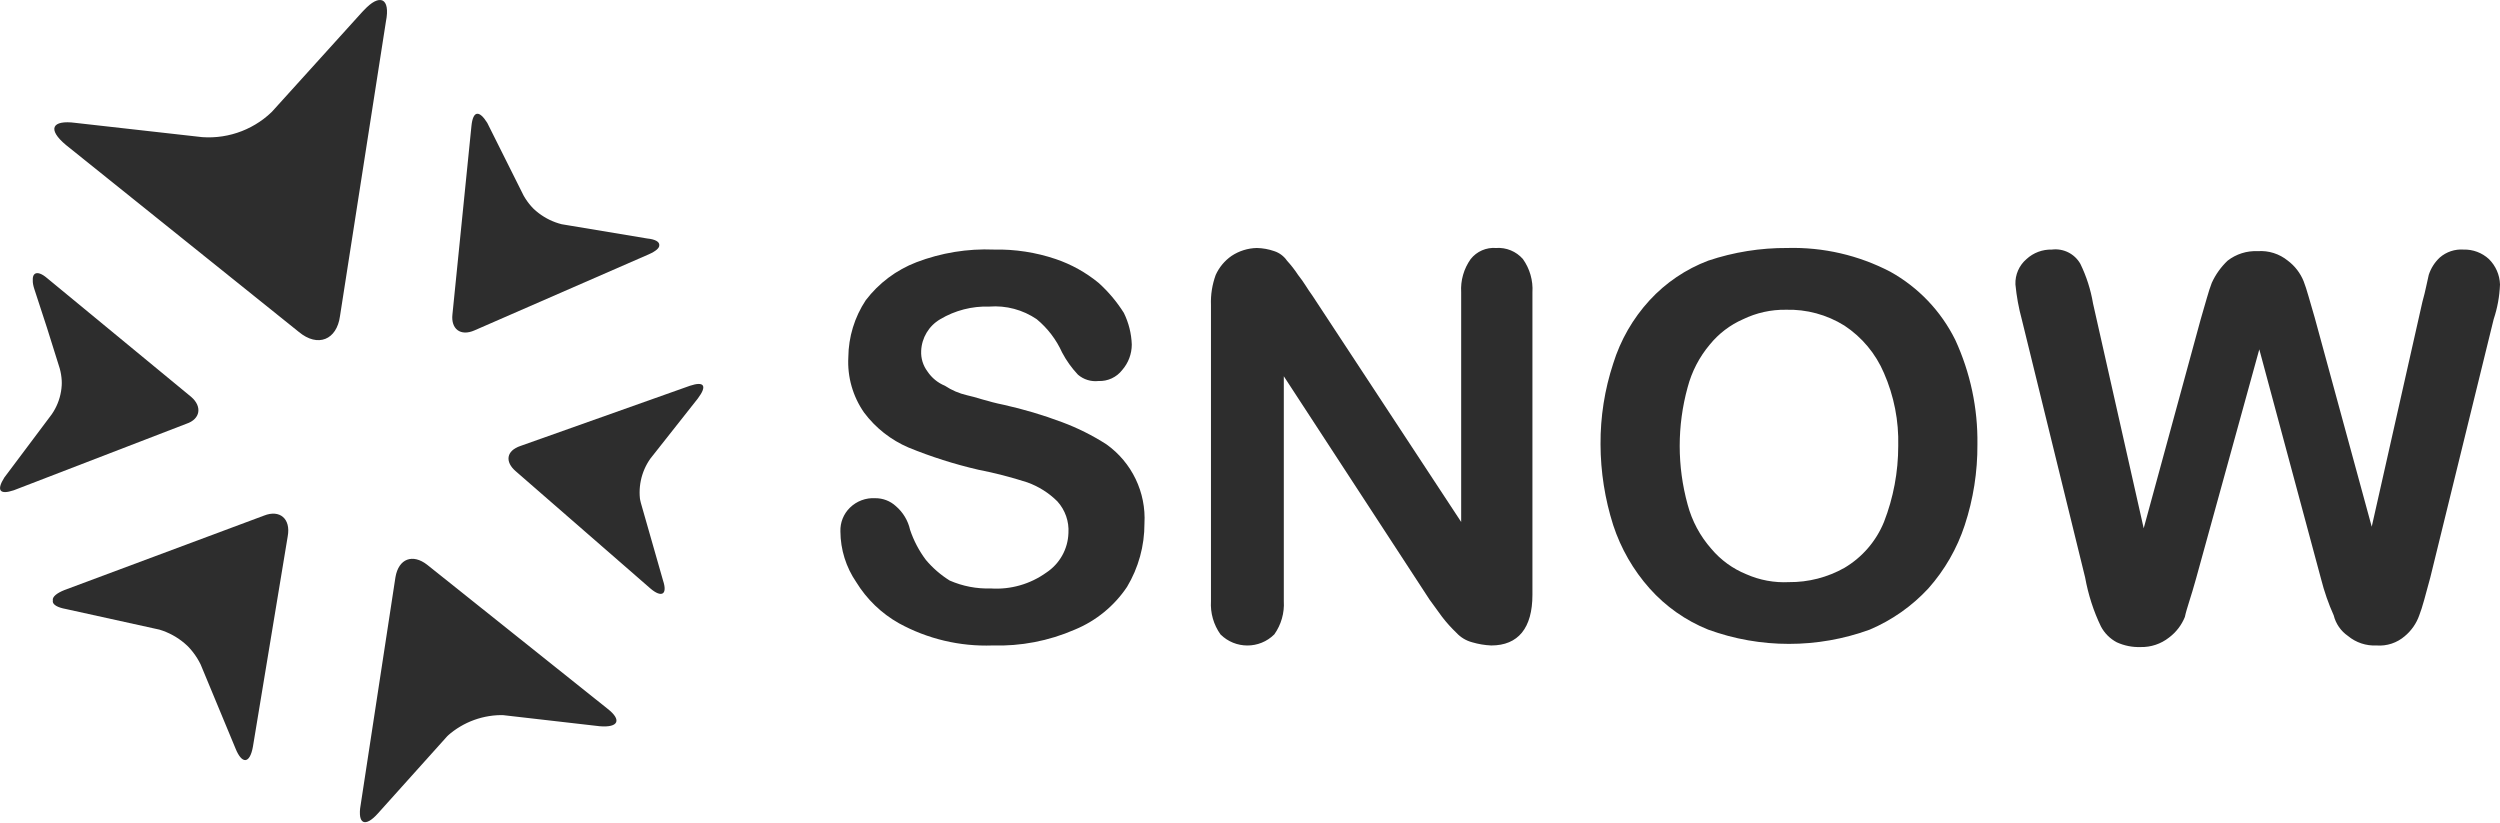
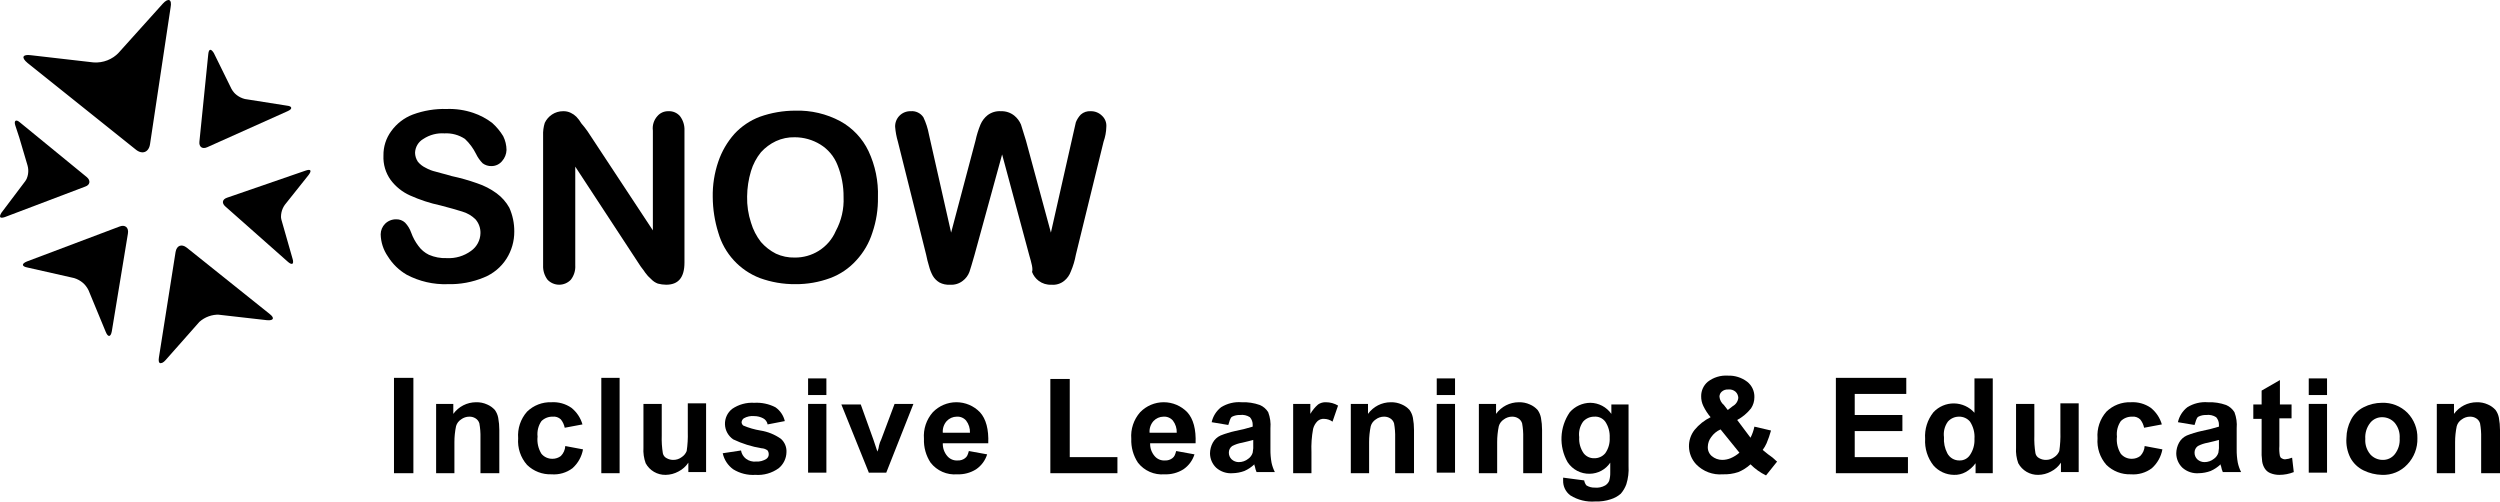
- <svg xmlns="http://www.w3.org/2000/svg" id="Layer_1" data-name="Layer 1" viewBox="0 0 157.87 51.92">
-   <defs>
-     <style>.cls-1{fill:#2d2d2d;}</style>
-   </defs>
-   <path class="cls-1" d="M27.1,42.8c1-.4,1.7.2,1.5,1.3L26.4,57.4c-.2,1.1-.7,1.1-1.1.1l-2.2-5.3a4.43,4.43,0,0,0-2.7-2.3l-5.8-1.3c-1.1-.2-1.1-.7-.1-1.1l12.6-4.7c1-.4,1.7.2,1.5,1.3L26.4,57.4c-.2,1.1-.7,1.1-1.1.1l-2.1-5.2A4.43,4.43,0,0,0,20.5,50l-5.9-1.3c-1.1-.2-1.1-.7-.1-1.1Z" transform="translate(-10.43 -10.24)" />
-   <path class="cls-1" d="M40.4,31.1c-.9.4-1.5-.1-1.4-1l1.2-11.9c.1-1,.5-1,1-.2l2.3,4.6A4,4,0,0,0,46,24.5l5.3.8c1,.1,1,.6.1,1l-11,4.8c-.9.4-1.5-.1-1.4-1l1.2-11.9c.1-1,.5-1,1-.2l2.2,4.5a4,4,0,0,0,2.5,1.9l5.4.9c1,.2,1,.6.1,1Z" transform="translate(-10.43 -10.24)" />
-   <path class="cls-1" d="M35.4,46.7c.2-1.2,1.1-1.5,2-.8L48.8,55c.9.7.7,1.2-.5,1.1l-6.1-.7a4.82,4.82,0,0,0-3.6,1.4l-4.3,4.8c-.8.9-1.3.7-1.1-.5l2.2-14.4c.2-1.2,1.1-1.5,2-.8L48.8,55c.9.7.7,1.2-.5,1.1l-6-.7a5.15,5.15,0,0,0-3.6,1.3l-4.4,4.9c-.8.9-1.3.6-1.1-.5Z" transform="translate(-10.43 -10.24)" />
-   <path class="cls-1" d="M31.9,30.2c-.2,1.5-1.4,2-2.6,1L14.6,19.4c-1.2-1-.9-1.6.6-1.4l8,.9a5.75,5.75,0,0,0,4.6-1.8l5.6-6.2c1-1.1,1.7-.8,1.4.7L31.9,30.2c-.2,1.5-1.4,2-2.6,1L14.6,19.4c-1.2-1-.9-1.6.6-1.4L23,19a6,6,0,0,0,4.6-1.7L33.3,11c1-1.1,1.7-.8,1.4.7Z" transform="translate(-10.43 -10.24)" />
-   <path class="cls-1" d="M22.5,35.3c.7.6.6,1.4-.3,1.7L11.3,41.2c-.9.3-1.1,0-.6-.8l3-4a3.58,3.58,0,0,0,.5-3l-1.6-4.9c-.3-.9.1-1.2.8-.6l9.1,7.4c.7.6.6,1.4-.3,1.7L11.3,41.2c-.9.3-1.1,0-.6-.8l3-3.9a3.58,3.58,0,0,0,.5-3l-1.6-5.1c-.3-.9.1-1.2.8-.6Z" transform="translate(-10.43 -10.24)" />
-   <path class="cls-1" d="M43,40c-.7-.6-.6-1.3.3-1.6L54,34.6c.9-.3,1.1,0,.5.8l-3,3.8a3.7,3.7,0,0,0-.6,2.9l1.4,4.8c.3.9-.1,1.1-.8.5L43,40c-.7-.6-.6-1.3.3-1.6L54,34.6c.9-.3,1.1,0,.5.8l-3,3.7a3.34,3.34,0,0,0-.6,2.9l1.4,4.9c.3.9-.1,1.1-.8.5Z" transform="translate(-10.43 -10.24)" />
-   <path class="cls-1" d="M82.7,43.3a7.74,7.74,0,0,1-1.1,4A7.33,7.33,0,0,1,78.3,50a12.07,12.07,0,0,1-5.2,1,11.44,11.44,0,0,1-5.9-1.4A7.46,7.46,0,0,1,64.5,47a5.72,5.72,0,0,1-1-3.2,2,2,0,0,1,.6-1.5,2.11,2.11,0,0,1,1.6-.6,1.9,1.9,0,0,1,1.3.5,2.75,2.75,0,0,1,.9,1.5,6.74,6.74,0,0,0,1,1.9,6.39,6.39,0,0,0,1.5,1.3,6,6,0,0,0,2.6.5,5.4,5.4,0,0,0,3.5-1,3.11,3.11,0,0,0,1.4-2.5,2.72,2.72,0,0,0-.7-2,5.16,5.16,0,0,0-1.9-1.2,27,27,0,0,0-3.1-.8,28.68,28.68,0,0,1-4.4-1.4A6.89,6.89,0,0,1,65,36.3a5.58,5.58,0,0,1-1-3.5,6.63,6.63,0,0,1,1.1-3.6,7.32,7.32,0,0,1,3.2-2.4,12.3,12.3,0,0,1,4.9-.8,11.42,11.42,0,0,1,3.9.6,8.65,8.65,0,0,1,2.7,1.5A9,9,0,0,1,81.4,30a4.92,4.92,0,0,1,.5,2,2.45,2.45,0,0,1-.6,1.6,1.8,1.8,0,0,1-1.5.7,1.7,1.7,0,0,1-1.3-.4,6.38,6.38,0,0,1-1-1.4,5.84,5.84,0,0,0-1.6-2.1,4.68,4.68,0,0,0-3-.8,5.69,5.69,0,0,0-3.1.8,2.43,2.43,0,0,0-1.2,2,2,2,0,0,0,.4,1.3,2.44,2.44,0,0,0,1.1.9,4.24,4.24,0,0,0,1.4.6c.5.1,1.3.4,2.3.6a27.35,27.35,0,0,1,3.7,1.1,14.61,14.61,0,0,1,2.8,1.4,5.74,5.74,0,0,1,2.4,5Z" transform="translate(-10.43 -10.24)" />
-   <path class="cls-1" d="M93.3,28.9l9.4,14.3V28.7a3.28,3.28,0,0,1,.6-2.1,1.86,1.86,0,0,1,1.6-.7,2.06,2.06,0,0,1,1.7.7,3.28,3.28,0,0,1,.6,2.1V47.8c0,2.1-.9,3.2-2.6,3.2a5,5,0,0,1-1.2-.2,2.07,2.07,0,0,1-1-.6,9,9,0,0,1-.9-1c-.3-.4-.5-.7-.8-1.1L91.5,34V48.2a3.28,3.28,0,0,1-.6,2.1,2.41,2.41,0,0,1-3.4,0,3.28,3.28,0,0,1-.6-2.1V29.5a5,5,0,0,1,.3-1.9,2.94,2.94,0,0,1,1-1.2,3,3,0,0,1,1.6-.5,3.59,3.59,0,0,1,1.1.2,1.56,1.56,0,0,1,.8.6,7.05,7.05,0,0,1,.7.9C92.8,28.1,93,28.5,93.3,28.9Z" transform="translate(-10.43 -10.24)" />
-   <path class="cls-1" d="M123.3,25.9a13.28,13.28,0,0,1,6.5,1.5,10,10,0,0,1,4.1,4.3,15.26,15.26,0,0,1,1.4,6.6,16,16,0,0,1-.8,5.1,11.33,11.33,0,0,1-2.3,4,10.79,10.79,0,0,1-3.7,2.6,14.9,14.9,0,0,1-10.2,0,9.91,9.91,0,0,1-3.7-2.6,11.33,11.33,0,0,1-2.3-4,17,17,0,0,1-.8-5.1,16,16,0,0,1,.8-5.1,10.51,10.51,0,0,1,2.3-4,9.7,9.7,0,0,1,3.7-2.5A15.42,15.42,0,0,1,123.3,25.9Zm7,12.5a10.78,10.78,0,0,0-.9-4.6,6.76,6.76,0,0,0-2.5-3,6.63,6.63,0,0,0-3.7-1,6,6,0,0,0-2.7.6,5.6,5.6,0,0,0-2.1,1.6,6.91,6.91,0,0,0-1.4,2.7,13.94,13.94,0,0,0,0,7.4,6.9,6.9,0,0,0,1.5,2.8,5.67,5.67,0,0,0,2.2,1.6,5.92,5.92,0,0,0,2.7.5,7,7,0,0,0,3.5-.9,6,6,0,0,0,2.5-2.9A13.24,13.24,0,0,0,130.3,38.4Z" transform="translate(-10.43 -10.24)" />
-   <path class="cls-1" d="M157,46.8l-3.9-14.5-4,14.5c-.3,1.1-.6,1.9-.7,2.4a3.05,3.05,0,0,1-1,1.3,2.79,2.79,0,0,1-1.8.6,3.34,3.34,0,0,1-1.5-.3,2.4,2.4,0,0,1-1-1,11.64,11.64,0,0,1-.6-1.5,12.44,12.44,0,0,1-.4-1.6l-4-16.3a13.06,13.06,0,0,1-.4-2.2,2,2,0,0,1,.7-1.6A2.27,2.27,0,0,1,140,26a1.81,1.81,0,0,1,1.8.9,9.17,9.17,0,0,1,.8,2.5l3.2,14.2,3.6-13.2c.3-1,.5-1.8.7-2.3a4.51,4.51,0,0,1,1-1.4,2.88,2.88,0,0,1,1.9-.6,2.71,2.71,0,0,1,1.9.6,3.05,3.05,0,0,1,1,1.3c.2.5.4,1.3.7,2.3l3.6,13.2,3.2-14.2c.2-.7.3-1.3.4-1.7a2.59,2.59,0,0,1,.7-1.1A2.07,2.07,0,0,1,166,26a2.27,2.27,0,0,1,1.6.6,2.36,2.36,0,0,1,.7,1.6,7.87,7.87,0,0,1-.4,2.2l-4,16.3c-.3,1.1-.5,1.9-.7,2.4a3,3,0,0,1-.9,1.3,2.44,2.44,0,0,1-1.8.6,2.61,2.61,0,0,1-1.8-.6,2.22,2.22,0,0,1-.9-1.3A14,14,0,0,1,157,46.8Z" transform="translate(-10.43 -10.24)" />
+ <svg xmlns="http://www.w3.org/2000/svg" id="Layer_1" data-name="Layer 1" viewBox="0 0 450.97 90.46">
+   <path d="M54.5,44.5c-.9.4-1.5-.1-1.4-1l1.6-15.8c.1-1,.5-1,1-.2L58.9,34a4,4,0,0,0,2.5,1.9L68.9,37c1,.1,1,.6.1,1L54.5,44.5c-.9.4-1.5-.1-1.4-1l1.6-15.8c.1-1,.5-1,1-.2l3.1,6.4a4,4,0,0,0,2.5,1.9L68.9,37c1,.2,1,.6.1,1Z" transform="translate(-17.13 -17.94)" />
+   <path d="M48.8,63.4c.2-1.2,1.1-1.5,2-.8l15,12c.9.7.7,1.2-.5,1.1l-8.8-1a4.82,4.82,0,0,0-3.6,1.4l-6,6.8c-.8.9-1.3.7-1.1-.5l3-19c.2-1.2,1.1-1.5,2-.8l15,12c.9.7.7,1.2-.5,1.1l-8.6-1A5.15,5.15,0,0,0,53.1,76L47,82.9c-.8.9-1.3.6-1.1-.5Z" transform="translate(-17.13 -17.94)" />
+   <path d="M32.8,49.9c.7.6.6,1.4-.3,1.7L18,57.1c-.9.3-1.1,0-.6-.8l4.3-5.7a3.58,3.58,0,0,0,.5-3l-2.3-7c-.3-.9.1-1.2.8-.6l12.1,9.9c.7.6.6,1.4-.3,1.7L18,57.1c-.9.3-1.1,0-.6-.8l4.2-5.5a3.58,3.58,0,0,0,.5-3L20,40.7c-.3-.9.1-1.2.8-.6Z" transform="translate(-17.13 -17.94)" />
+   <path d="M38.7,58.8c1-.4,1.7.2,1.5,1.3L37.3,77.7c-.2,1.1-.7,1.1-1.1.1l-3.1-7.5A4.43,4.43,0,0,0,30.4,68l-8.3-1.8C21,66,21,65.5,22,65.1l16.7-6.3c1-.4,1.7.2,1.5,1.3L37.3,77.7c-.2,1.1-.7,1.1-1.1.1l-3-7.4a4.43,4.43,0,0,0-2.7-2.3l-8.4-1.9C21,66,21,65.5,22,65.1Z" transform="translate(-17.13 -17.94)" />
+   <path d="M44.2,43.9c-.2,1.5-1.4,2-2.6,1L22.1,29.3c-1.2-1-.9-1.6.6-1.4L34,29.2a5.75,5.75,0,0,0,4.6-1.8l7.9-8.8c1-1.1,1.7-.8,1.4.7L44.2,43.9c-.2,1.5-1.4,2-2.6,1L22.1,29.3c-1.2-1-.9-1.6.6-1.4l11.1,1.4a6,6,0,0,0,4.6-1.7l8.1-9c1-1.1,1.7-.8,1.4.7Z" transform="translate(-17.13 -17.94)" />
+   <path d="M57.8,55.2c-.7-.6-.6-1.3.3-1.6l14.2-4.9c.9-.3,1.1,0,.5.8l-4.3,5.4a3.7,3.7,0,0,0-.6,2.9l2,6.9c.3.9-.1,1.1-.8.5l-11.3-10c-.7-.6-.6-1.3.3-1.6l14.2-4.9c.9-.3,1.1,0,.5.8l-4.3,5.2a3.34,3.34,0,0,0-.6,2.9l2,7c.3.9-.1,1.1-.8.5Z" transform="translate(-17.13 -17.94)" />
+   <path d="M109.9,59.7a9.06,9.06,0,0,1-1.4,4.9,8.69,8.69,0,0,1-4.1,3.4,16,16,0,0,1-6.5,1.2,14.73,14.73,0,0,1-7.4-1.7,9.75,9.75,0,0,1-3.4-3.3,7.27,7.27,0,0,1-1.3-4,2.73,2.73,0,0,1,.8-1.9,2.79,2.79,0,0,1,2-.8,2.27,2.27,0,0,1,1.6.6,5,5,0,0,1,1.1,1.8,8.91,8.91,0,0,0,1.3,2.4,5.07,5.07,0,0,0,1.9,1.6,7.31,7.31,0,0,0,3.2.6,6.78,6.78,0,0,0,4.4-1.3,4,4,0,0,0,1.7-3.2,3.66,3.66,0,0,0-.9-2.5,5.66,5.66,0,0,0-2.4-1.4c-1-.3-2.3-.7-3.9-1.1a27.28,27.28,0,0,1-5.5-1.8,8.89,8.89,0,0,1-3.5-2.8A7,7,0,0,1,86.3,46a7.22,7.22,0,0,1,1.4-4.4,8.54,8.54,0,0,1,3.9-3,16.26,16.26,0,0,1,6.1-1,13.51,13.51,0,0,1,4.8.7,12,12,0,0,1,3.4,1.8,10.61,10.61,0,0,1,2,2.4,5.73,5.73,0,0,1,.6,2.5,3.18,3.18,0,0,1-.8,2,2.46,2.46,0,0,1-1.9.9,2.54,2.54,0,0,1-1.6-.5,6.21,6.21,0,0,1-1.2-1.7,9.49,9.49,0,0,0-2-2.7,6.06,6.06,0,0,0-3.7-1,6.13,6.13,0,0,0-3.8,1A3,3,0,0,0,92,45.5a3,3,0,0,0,.5,1.6,4,4,0,0,0,1.4,1.1,6.7,6.7,0,0,0,1.8.7c.6.2,1.6.4,2.9.8a37.07,37.07,0,0,1,4.6,1.3,12.72,12.72,0,0,1,3.5,1.8,8.15,8.15,0,0,1,2.3,2.6A10.36,10.36,0,0,1,109.9,59.7Z" transform="translate(-17.13 -17.94)" />
+   <path d="M123.1,41.6l11.8,17.9v-18a3.26,3.26,0,0,1,.8-2.6,2.52,2.52,0,0,1,2-.9,2.58,2.58,0,0,1,2.1.9,4,4,0,0,1,.8,2.6V65.3c0,2.7-1.1,4-3.3,4a6.05,6.05,0,0,1-1.5-.2,3.17,3.17,0,0,1-1.2-.8,6.53,6.53,0,0,1-1.1-1.2c-.3-.5-.7-.9-1-1.4L120.9,48V65.8a3.84,3.84,0,0,1-.8,2.6,2.9,2.9,0,0,1-4.2,0,4,4,0,0,1-.8-2.6V42.4a6.71,6.71,0,0,1,.3-2.3,3.74,3.74,0,0,1,1.3-1.5,3.61,3.61,0,0,1,2-.6,2.9,2.9,0,0,1,1.4.3,3.59,3.59,0,0,1,1,.7,6.23,6.23,0,0,1,.9,1.2A17.1,17.1,0,0,1,123.1,41.6Z" transform="translate(-17.13 -17.94)" />
+   <path d="M160.6,37.9a16.17,16.17,0,0,1,8.1,1.9,12.09,12.09,0,0,1,5.1,5.4,18.12,18.12,0,0,1,1.7,8.3,18.69,18.69,0,0,1-1,6.4,13.16,13.16,0,0,1-2.9,5,11.93,11.93,0,0,1-4.7,3.2,17.69,17.69,0,0,1-6.3,1.1,18.26,18.26,0,0,1-6.4-1.1,12.45,12.45,0,0,1-7.5-8.2,22,22,0,0,1-1-6.4,18.69,18.69,0,0,1,1-6.4,14.61,14.61,0,0,1,2.9-5,12.09,12.09,0,0,1,4.6-3.1A19.11,19.11,0,0,1,160.6,37.9Zm8.7,15.6a15,15,0,0,0-1.1-5.8,7.59,7.59,0,0,0-3.1-3.7,8.83,8.83,0,0,0-4.6-1.3,7.67,7.67,0,0,0-3.4.7,8.62,8.62,0,0,0-2.7,2,9.94,9.94,0,0,0-1.8,3.4,16.44,16.44,0,0,0-.7,4.6,14.05,14.05,0,0,0,.7,4.7,10.48,10.48,0,0,0,1.8,3.5,9,9,0,0,0,2.7,2.1,7.67,7.67,0,0,0,3.4.7,8,8,0,0,0,4.3-1.2,7.88,7.88,0,0,0,3.1-3.6A11.72,11.72,0,0,0,169.3,53.5Z" transform="translate(-17.13 -17.94)" />
+   <path d="M202.8,64l-4.9-18.2-5,18.2q-.6,2.1-.9,3a3.57,3.57,0,0,1-1.2,1.6,3.33,3.33,0,0,1-2.3.7,3.58,3.58,0,0,1-1.9-.4,3.45,3.45,0,0,1-1.2-1.2,7.51,7.51,0,0,1-.7-1.8,19.45,19.45,0,0,1-.5-2l-5.1-20.4a13.15,13.15,0,0,1-.5-2.7,2.73,2.73,0,0,1,2.8-2.8,2.48,2.48,0,0,1,2.3,1.1,12.52,12.52,0,0,1,1,3.1l4,17.7,4.4-16.6a17,17,0,0,1,.9-2.9,4.31,4.31,0,0,1,1.3-1.7,3.61,3.61,0,0,1,2.4-.7,3.65,3.65,0,0,1,2.4.8,4.19,4.19,0,0,1,1.2,1.6c.2.6.5,1.6.9,2.9l4.5,16.6,4-17.7c.2-.9.4-1.7.5-2.2a4.19,4.19,0,0,1,.9-1.4,2.44,2.44,0,0,1,1.8-.6,2.79,2.79,0,0,1,2,.8,2.44,2.44,0,0,1,.8,2,8.61,8.61,0,0,1-.5,2.7l-5,20.4a13.79,13.79,0,0,1-.9,3,3.82,3.82,0,0,1-1.2,1.7,3.17,3.17,0,0,1-2.3.7,3.51,3.51,0,0,1-2.3-.7,3.57,3.57,0,0,1-1.2-1.6C203.5,66.4,203.2,65.4,202.8,64Z" transform="translate(-17.13 -17.94)" />
+   <path d="M88.2,103.3V86.1h3.5v17.2Z" transform="translate(-17.13 -17.94)" />
+   <path d="M107.1,103.3h-3.3V96.9a12.59,12.59,0,0,0-.2-2.6,1.6,1.6,0,0,0-.7-.9,2,2,0,0,0-1.1-.3,2.46,2.46,0,0,0-1.5.5,2.15,2.15,0,0,0-.9,1.2,14,14,0,0,0-.3,2.9v5.6H95.8V90.8h3.1v1.8a5.07,5.07,0,0,1,4.1-2.1,4.48,4.48,0,0,1,2,.4,3.88,3.88,0,0,1,1.4,1,3.51,3.51,0,0,1,.6,1.4,11.8,11.8,0,0,1,.2,2.2v7.8Z" transform="translate(-17.13 -17.94)" />
+   <path d="M122.2,94.5l-3.2.6a3.48,3.48,0,0,0-.7-1.5,1.84,1.84,0,0,0-1.5-.5,2.79,2.79,0,0,0-2,.8,4.11,4.11,0,0,0-.7,2.8,4.88,4.88,0,0,0,.7,3.1,2.52,2.52,0,0,0,2,.9,2.46,2.46,0,0,0,1.5-.5,2.76,2.76,0,0,0,.8-1.8l3.2.6a6,6,0,0,1-1.9,3.4,5.56,5.56,0,0,1-3.8,1.1,6,6,0,0,1-4.4-1.7,6.48,6.48,0,0,1-1.6-4.8,6.48,6.48,0,0,1,1.6-4.8,6,6,0,0,1,4.4-1.7,5.7,5.7,0,0,1,3.6,1A5.92,5.92,0,0,1,122.2,94.5Z" transform="translate(-17.13 -17.94)" />
+   <path d="M125.6,103.3V86.1h3.3v17.2Z" transform="translate(-17.13 -17.94)" />
+   <path d="M141.3,103.3v-1.9a4.64,4.64,0,0,1-1.8,1.6,4.93,4.93,0,0,1-2.3.6,4,4,0,0,1-3.6-2.1,6.91,6.91,0,0,1-.4-2.8V90.8h3.3v5.7a16.42,16.42,0,0,0,.2,3.2,1.27,1.27,0,0,0,.7.9,2.38,2.38,0,0,0,1.2.3,2.46,2.46,0,0,0,1.5-.5,2.33,2.33,0,0,0,.9-1.1,19.29,19.29,0,0,0,.2-3.4V90.7h3.3v12.4h-3.2Z" transform="translate(-17.13 -17.94)" />
+   <path d="M147.5,99.7l3.3-.5a2.37,2.37,0,0,0,.9,1.5,2.57,2.57,0,0,0,1.8.5,3.09,3.09,0,0,0,1.9-.5,1,1,0,0,0,.4-.9,1.07,1.07,0,0,0-.2-.6,1.93,1.93,0,0,0-1.1-.4,18.88,18.88,0,0,1-5.1-1.6,3.41,3.41,0,0,1-.2-5.5,6.36,6.36,0,0,1,4-1.1,7.41,7.41,0,0,1,3.8.8,4.19,4.19,0,0,1,1.7,2.5l-3.1.6a1.55,1.55,0,0,0-.8-1.1,3.41,3.41,0,0,0-1.6-.4,3.16,3.16,0,0,0-1.9.4,1,1,0,0,0-.4.7.86.86,0,0,0,.3.6,13.56,13.56,0,0,0,3.1.9,8.72,8.72,0,0,1,3.7,1.5,3,3,0,0,1,1,2.4,3.85,3.85,0,0,1-1.4,2.9,6.38,6.38,0,0,1-4.2,1.2,6.78,6.78,0,0,1-4-1A4.82,4.82,0,0,1,147.5,99.7Z" transform="translate(-17.13 -17.94)" />
+   <path d="M162.9,89.2v-3h3.3v3Zm0,14.1V90.8h3.3v12.4h-3.3Z" transform="translate(-17.13 -17.94)" />
+   <path d="M173.9,103.3l-5-12.4h3.5l2.3,6.4.7,2.1a3.63,3.63,0,0,0,.3-1.1,4.87,4.87,0,0,1,.4-1.1l2.4-6.4h3.4L177,103.2h-3.1Z" transform="translate(-17.13 -17.94)" />
+   <path d="M191.9,99.3l3.3.6a5.09,5.09,0,0,1-2,2.7,5.93,5.93,0,0,1-3.4.9,5.49,5.49,0,0,1-4.8-2.1,7.28,7.28,0,0,1-1.2-4.3,6.48,6.48,0,0,1,1.6-4.8,5.91,5.91,0,0,1,8.5,0c1.1,1.2,1.6,3.1,1.5,5.6h-8.2a3.37,3.37,0,0,0,.8,2.3,2.24,2.24,0,0,0,1.9.8,2,2,0,0,0,1.3-.4C191.6,100.3,191.7,100,191.9,99.3Zm.2-3.3a3.39,3.39,0,0,0-.7-2.2,2.06,2.06,0,0,0-1.7-.7,2.5,2.5,0,0,0-1.8.8,2.82,2.82,0,0,0-.7,2.1Z" transform="translate(-17.13 -17.94)" />
+   <path d="M206.6,103.3v-17h3.5v14.1h8.6v2.9Z" transform="translate(-17.13 -17.94)" />
+   <path d="M229.3,99.3l3.3.6a5.09,5.09,0,0,1-2,2.7,5.93,5.93,0,0,1-3.4.9,5.49,5.49,0,0,1-4.8-2.1,7.28,7.28,0,0,1-1.2-4.3,6.48,6.48,0,0,1,1.6-4.8,5.91,5.91,0,0,1,8.5,0c1.1,1.2,1.6,3.1,1.5,5.6h-8.2a3.37,3.37,0,0,0,.8,2.3,2.24,2.24,0,0,0,1.9.8,2,2,0,0,0,1.3-.4C229,100.3,229.1,100,229.3,99.3Zm.1-3.3a3.39,3.39,0,0,0-.7-2.2,2.06,2.06,0,0,0-1.7-.7,2.5,2.5,0,0,0-1.8.8,2.82,2.82,0,0,0-.7,2.1Z" transform="translate(-17.13 -17.94)" />
+   <path d="M238.7,94.6l-3-.5a4.69,4.69,0,0,1,1.7-2.7,6.1,6.1,0,0,1,3.7-.9,8.75,8.75,0,0,1,3.3.5,3.24,3.24,0,0,1,1.5,1.3,6.56,6.56,0,0,1,.4,2.9V99a12.53,12.53,0,0,0,.2,2.4,7,7,0,0,0,.6,1.7h-3.3a4.05,4.05,0,0,1-.3-1,.76.76,0,0,1-.1-.4,6.28,6.28,0,0,1-1.8,1.2,6.54,6.54,0,0,1-2.1.4,4,4,0,0,1-3-1,3.63,3.63,0,0,1-1.1-2.6,4.14,4.14,0,0,1,.5-1.9,3,3,0,0,1,1.4-1.3,16.51,16.51,0,0,1,2.6-.8,28.69,28.69,0,0,0,3.2-.8v-.3a2,2,0,0,0-.5-1.4,2.65,2.65,0,0,0-1.8-.4,2.9,2.9,0,0,0-1.4.3C239,93.3,238.9,94.1,238.7,94.6Zm4.5,2.7c-.4.1-1.1.3-2,.5a6,6,0,0,0-1.8.6,1.43,1.43,0,0,0-.6,1.2,1.66,1.66,0,0,0,.5,1.2,1.9,1.9,0,0,0,1.3.5,2.72,2.72,0,0,0,1.7-.6,2.1,2.1,0,0,0,.8-1.1,6.22,6.22,0,0,0,.1-1.6Z" transform="translate(-17.13 -17.94)" />
+   <path d="M253.7,103.3h-3.3V90.8h3.1v1.8a6.61,6.61,0,0,1,1.4-1.7,2.3,2.3,0,0,1,1.4-.4,4.28,4.28,0,0,1,2.2.6l-1,2.9a2.64,2.64,0,0,0-1.5-.5,1.59,1.59,0,0,0-1.2.4,3,3,0,0,0-.8,1.4,18.62,18.62,0,0,0-.3,4.2Z" transform="translate(-17.13 -17.94)" />
+   <path d="M272.1,103.3h-3.3V96.9a12.59,12.59,0,0,0-.2-2.6,1.6,1.6,0,0,0-.7-.9,2,2,0,0,0-1.1-.3,2.46,2.46,0,0,0-1.5.5,2.15,2.15,0,0,0-.9,1.2,14,14,0,0,0-.3,2.9v5.6h-3.3V90.8h3.1v1.8a5.07,5.07,0,0,1,4.1-2.1,4.48,4.48,0,0,1,2,.4,3.88,3.88,0,0,1,1.4,1,3.51,3.51,0,0,1,.6,1.4,11.8,11.8,0,0,1,.2,2.2v7.8Z" transform="translate(-17.13 -17.94)" />
+   <path d="M276.3,89.2v-3h3.3v3Zm0,14.1V90.8h3.3v12.4h-3.3Z" transform="translate(-17.13 -17.94)" />
+   <path d="M295.2,103.3h-3.3V96.9a12.59,12.59,0,0,0-.2-2.6,1.6,1.6,0,0,0-.7-.9,2,2,0,0,0-1.1-.3,2.46,2.46,0,0,0-1.5.5,2.15,2.15,0,0,0-.9,1.2,14,14,0,0,0-.3,2.9v5.6h-3.3V90.8H287v1.8a5.07,5.07,0,0,1,4.1-2.1,4.48,4.48,0,0,1,2,.4,3.88,3.88,0,0,1,1.4,1,3.51,3.51,0,0,1,.6,1.4,11.8,11.8,0,0,1,.2,2.2v7.8Z" transform="translate(-17.13 -17.94)" />
+   <path d="M299.1,104.1l3.8.5a1.88,1.88,0,0,0,.4.9,2.7,2.7,0,0,0,1.5.4,3.16,3.16,0,0,0,1.9-.4,1.85,1.85,0,0,0,.7-.8,4.87,4.87,0,0,0,.2-1.5v-1.8a4.52,4.52,0,0,1-3.7,2,4.64,4.64,0,0,1-4-2.1,8.49,8.49,0,0,1,.4-9,5,5,0,0,1,3.7-1.7,4.7,4.7,0,0,1,3.8,2V90.9h3.1V102a9.15,9.15,0,0,1-.4,3.3,5.45,5.45,0,0,1-1,1.7,5,5,0,0,1-1.8,1,7.89,7.89,0,0,1-2.8.4,7.41,7.41,0,0,1-4.5-1.1,3.23,3.23,0,0,1-1.3-2.7Zm2.9-7.3a4.56,4.56,0,0,0,.8,2.9,2.32,2.32,0,0,0,1.9.9,2.52,2.52,0,0,0,2-.9,4.45,4.45,0,0,0,.8-2.8,4.77,4.77,0,0,0-.8-2.9,2.25,2.25,0,0,0-2-.9,2.66,2.66,0,0,0-2,.9A3.91,3.91,0,0,0,302,96.8Z" transform="translate(-17.13 -17.94)" />
+   <path d="M337.7,101.2l-2,2.5a10.35,10.35,0,0,1-2.8-2,7.44,7.44,0,0,1-2.2,1.4,7.89,7.89,0,0,1-2.8.4,6,6,0,0,1-4.8-1.8,4.82,4.82,0,0,1-1.3-3.2,4.72,4.72,0,0,1,1-3,8.68,8.68,0,0,1,2.9-2.3,9.61,9.61,0,0,1-1.3-2,3.92,3.92,0,0,1-.4-1.8,3.37,3.37,0,0,1,1.2-2.6,5.34,5.34,0,0,1,3.6-1.1,5.42,5.42,0,0,1,3.5,1.1,3.41,3.41,0,0,1,1.3,2.8,3.61,3.61,0,0,1-.6,2,8.14,8.14,0,0,1-2.5,2.1l2.4,3.2a7.71,7.71,0,0,0,.7-2l3,.7a18.62,18.62,0,0,1-.8,2.3,6.35,6.35,0,0,1-.7,1.2c.4.3.8.7,1.4,1.1S337.5,101.1,337.7,101.2Zm-10.2-5.8a4,4,0,0,0-1.7,1.4,2.93,2.93,0,0,0-.6,1.7,2.06,2.06,0,0,0,.7,1.7,2.94,2.94,0,0,0,1.9.7,4,4,0,0,0,1.5-.3,5.88,5.88,0,0,0,1.6-1Zm1.3-3.5.9-.7a1.93,1.93,0,0,0,1-1.5,1.61,1.61,0,0,0-.5-1.1,1.7,1.7,0,0,0-1.3-.4,1.59,1.59,0,0,0-1.2.4,1.22,1.22,0,0,0-.4.9,2.21,2.21,0,0,0,.8,1.5Z" transform="translate(-17.13 -17.94)" />
+   <path d="M348.3,103.3V86.1H361V89h-9.3v3.8h8.6v2.9h-8.6v4.7h9.6v2.9Z" transform="translate(-17.13 -17.94)" />
+   <path d="M376.6,103.3h-3.1v-1.8a5.48,5.48,0,0,1-1.8,1.6,4.06,4.06,0,0,1-2.1.5,5,5,0,0,1-3.7-1.7,7.08,7.08,0,0,1-1.5-4.8,6.9,6.9,0,0,1,1.5-4.8,5,5,0,0,1,7.4.1V86.2h3.3v17.1Zm-8.8-6.5a5.46,5.46,0,0,0,.6,2.9,2.41,2.41,0,0,0,2.2,1.3,2.17,2.17,0,0,0,1.9-1,4.77,4.77,0,0,0,.8-2.9,5,5,0,0,0-.8-3.1,2.52,2.52,0,0,0-2-.9,2.66,2.66,0,0,0-2,.9A3.91,3.91,0,0,0,367.8,96.8Z" transform="translate(-17.13 -17.94)" />
+   <path d="M388.9,103.3v-1.9a4.64,4.64,0,0,1-1.8,1.6,4.93,4.93,0,0,1-2.3.6,4,4,0,0,1-3.6-2.1,6.91,6.91,0,0,1-.4-2.8V90.8h3.3v5.7a16.42,16.42,0,0,0,.2,3.2,1.27,1.27,0,0,0,.7.9,2.38,2.38,0,0,0,1.2.3,2.46,2.46,0,0,0,1.5-.5,2.33,2.33,0,0,0,.9-1.1,19.29,19.29,0,0,0,.2-3.4V90.7h3.3v12.4h-3.2Z" transform="translate(-17.13 -17.94)" />
+   <path d="M407.1,94.5l-3.2.6a3.48,3.48,0,0,0-.7-1.5,1.84,1.84,0,0,0-1.5-.5,2.79,2.79,0,0,0-2,.8,4.11,4.11,0,0,0-.7,2.8,4.88,4.88,0,0,0,.7,3.1,2.52,2.52,0,0,0,2,.9,2.46,2.46,0,0,0,1.5-.5,2.76,2.76,0,0,0,.8-1.8l3.2.6a6,6,0,0,1-1.9,3.4,5.56,5.56,0,0,1-3.8,1.1,6,6,0,0,1-4.4-1.7,6.48,6.48,0,0,1-1.6-4.8,6.48,6.48,0,0,1,1.6-4.8,6,6,0,0,1,4.4-1.7,5.7,5.7,0,0,1,3.6,1A5.92,5.92,0,0,1,407.1,94.5Z" transform="translate(-17.13 -17.94)" />
+   <path d="M413,94.6l-3-.5a4.69,4.69,0,0,1,1.7-2.7,6.1,6.1,0,0,1,3.7-.9,8.75,8.75,0,0,1,3.3.5,3.24,3.24,0,0,1,1.5,1.3,6.56,6.56,0,0,1,.4,2.9V99a12.53,12.53,0,0,0,.2,2.4,7,7,0,0,0,.6,1.7h-3.3a4.05,4.05,0,0,1-.3-1,.76.76,0,0,1-.1-.4,6.28,6.28,0,0,1-1.8,1.2,6.54,6.54,0,0,1-2.1.4,4,4,0,0,1-3-1,3.63,3.63,0,0,1-1.1-2.6,4.14,4.14,0,0,1,.5-1.9,3,3,0,0,1,1.4-1.3,16.51,16.51,0,0,1,2.6-.8,28.69,28.69,0,0,0,3.2-.8v-.3a2,2,0,0,0-.5-1.4,2.65,2.65,0,0,0-1.8-.4,2.9,2.9,0,0,0-1.4.3C413.3,93.3,413.2,94.1,413,94.6Zm4.4,2.7c-.4.1-1.1.3-2,.5a6,6,0,0,0-1.8.6,1.43,1.43,0,0,0-.6,1.2,1.66,1.66,0,0,0,.5,1.2,1.9,1.9,0,0,0,1.3.5,2.72,2.72,0,0,0,1.7-.6,2.1,2.1,0,0,0,.8-1.1,6.22,6.22,0,0,0,.1-1.6Z" transform="translate(-17.13 -17.94)" />
+   <path d="M430.5,90.8v2.6h-2.2v5a6.73,6.73,0,0,0,.1,1.8c.1.2.1.3.3.4a1.07,1.07,0,0,0,.6.2,4.51,4.51,0,0,0,1.3-.3l.3,2.6a7.08,7.08,0,0,1-2.6.5,4.15,4.15,0,0,1-1.6-.3,2.09,2.09,0,0,1-1-.8,3.2,3.2,0,0,1-.5-1.3,12.89,12.89,0,0,1-.1-2.3V93.5h-1.5V90.9h1.5V88.4l3.3-1.9v4.4h2.1Z" transform="translate(-17.13 -17.94)" />
+   <path d="M433.6,89.2v-3h3.3v3Zm0,14.1V90.8h3.3v12.4h-3.3Z" transform="translate(-17.13 -17.94)" />
+   <path d="M440.4,96.9a7.22,7.22,0,0,1,.8-3.2,5.12,5.12,0,0,1,2.3-2.3,7.31,7.31,0,0,1,3.3-.8,6.18,6.18,0,0,1,4.6,1.8,6.34,6.34,0,0,1,1.8,4.6,6.57,6.57,0,0,1-1.8,4.7,5.89,5.89,0,0,1-4.6,1.9,8,8,0,0,1-3.3-.8,5.34,5.34,0,0,1-2.4-2.3A6.84,6.84,0,0,1,440.4,96.9Zm3.4.2a3.93,3.93,0,0,0,.9,2.8,3,3,0,0,0,2.2,1,2.7,2.7,0,0,0,2.2-1A4.2,4.2,0,0,0,450,97a3.93,3.93,0,0,0-.9-2.8,3,3,0,0,0-2.2-1,2.7,2.7,0,0,0-2.2,1A4.2,4.2,0,0,0,443.8,97.1Z" transform="translate(-17.13 -17.94)" />
+   <path d="M468,103.3h-3.3V96.9a12.59,12.59,0,0,0-.2-2.6,1.6,1.6,0,0,0-.7-.9,2,2,0,0,0-1.1-.3,2.46,2.46,0,0,0-1.5.5,2.15,2.15,0,0,0-.9,1.2,14,14,0,0,0-.3,2.9v5.6h-3.3V90.8h3.1v1.8a5.07,5.07,0,0,1,4.1-2.1,4.48,4.48,0,0,1,2,.4,3.88,3.88,0,0,1,1.4,1,3.51,3.51,0,0,1,.6,1.4,11.8,11.8,0,0,1,.2,2.2v7.8Z" transform="translate(-17.13 -17.94)" />
</svg>
